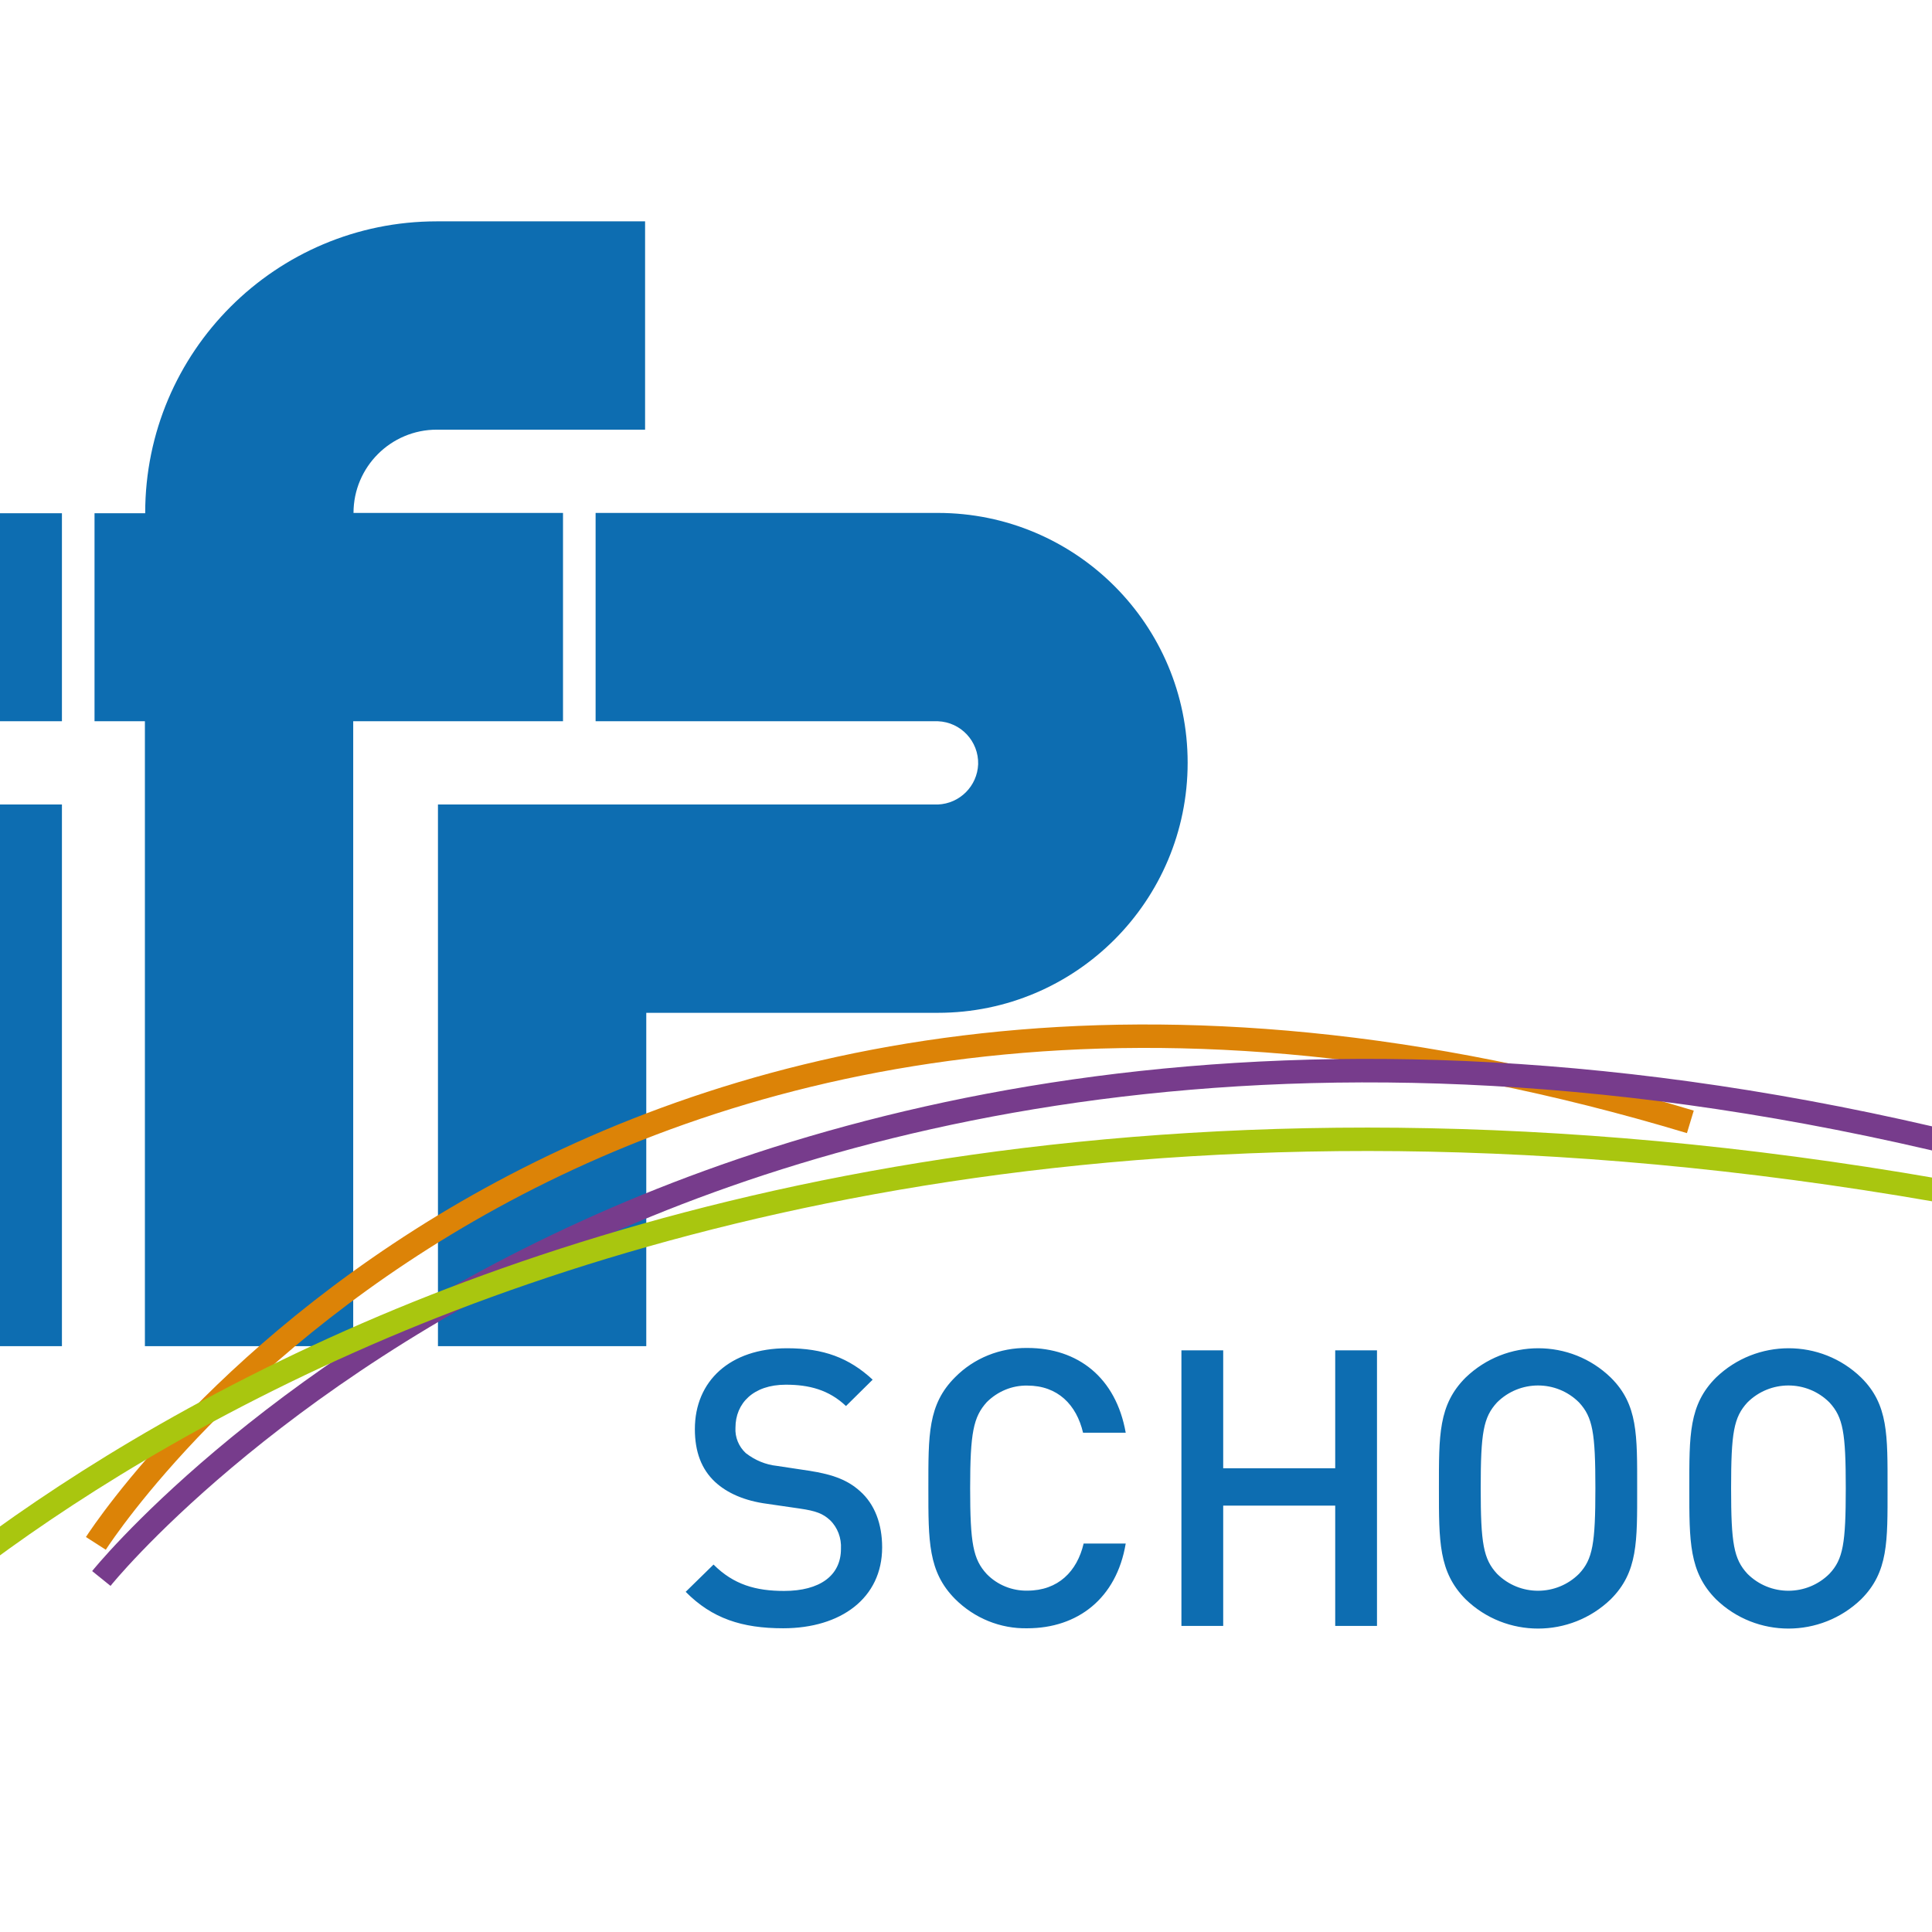
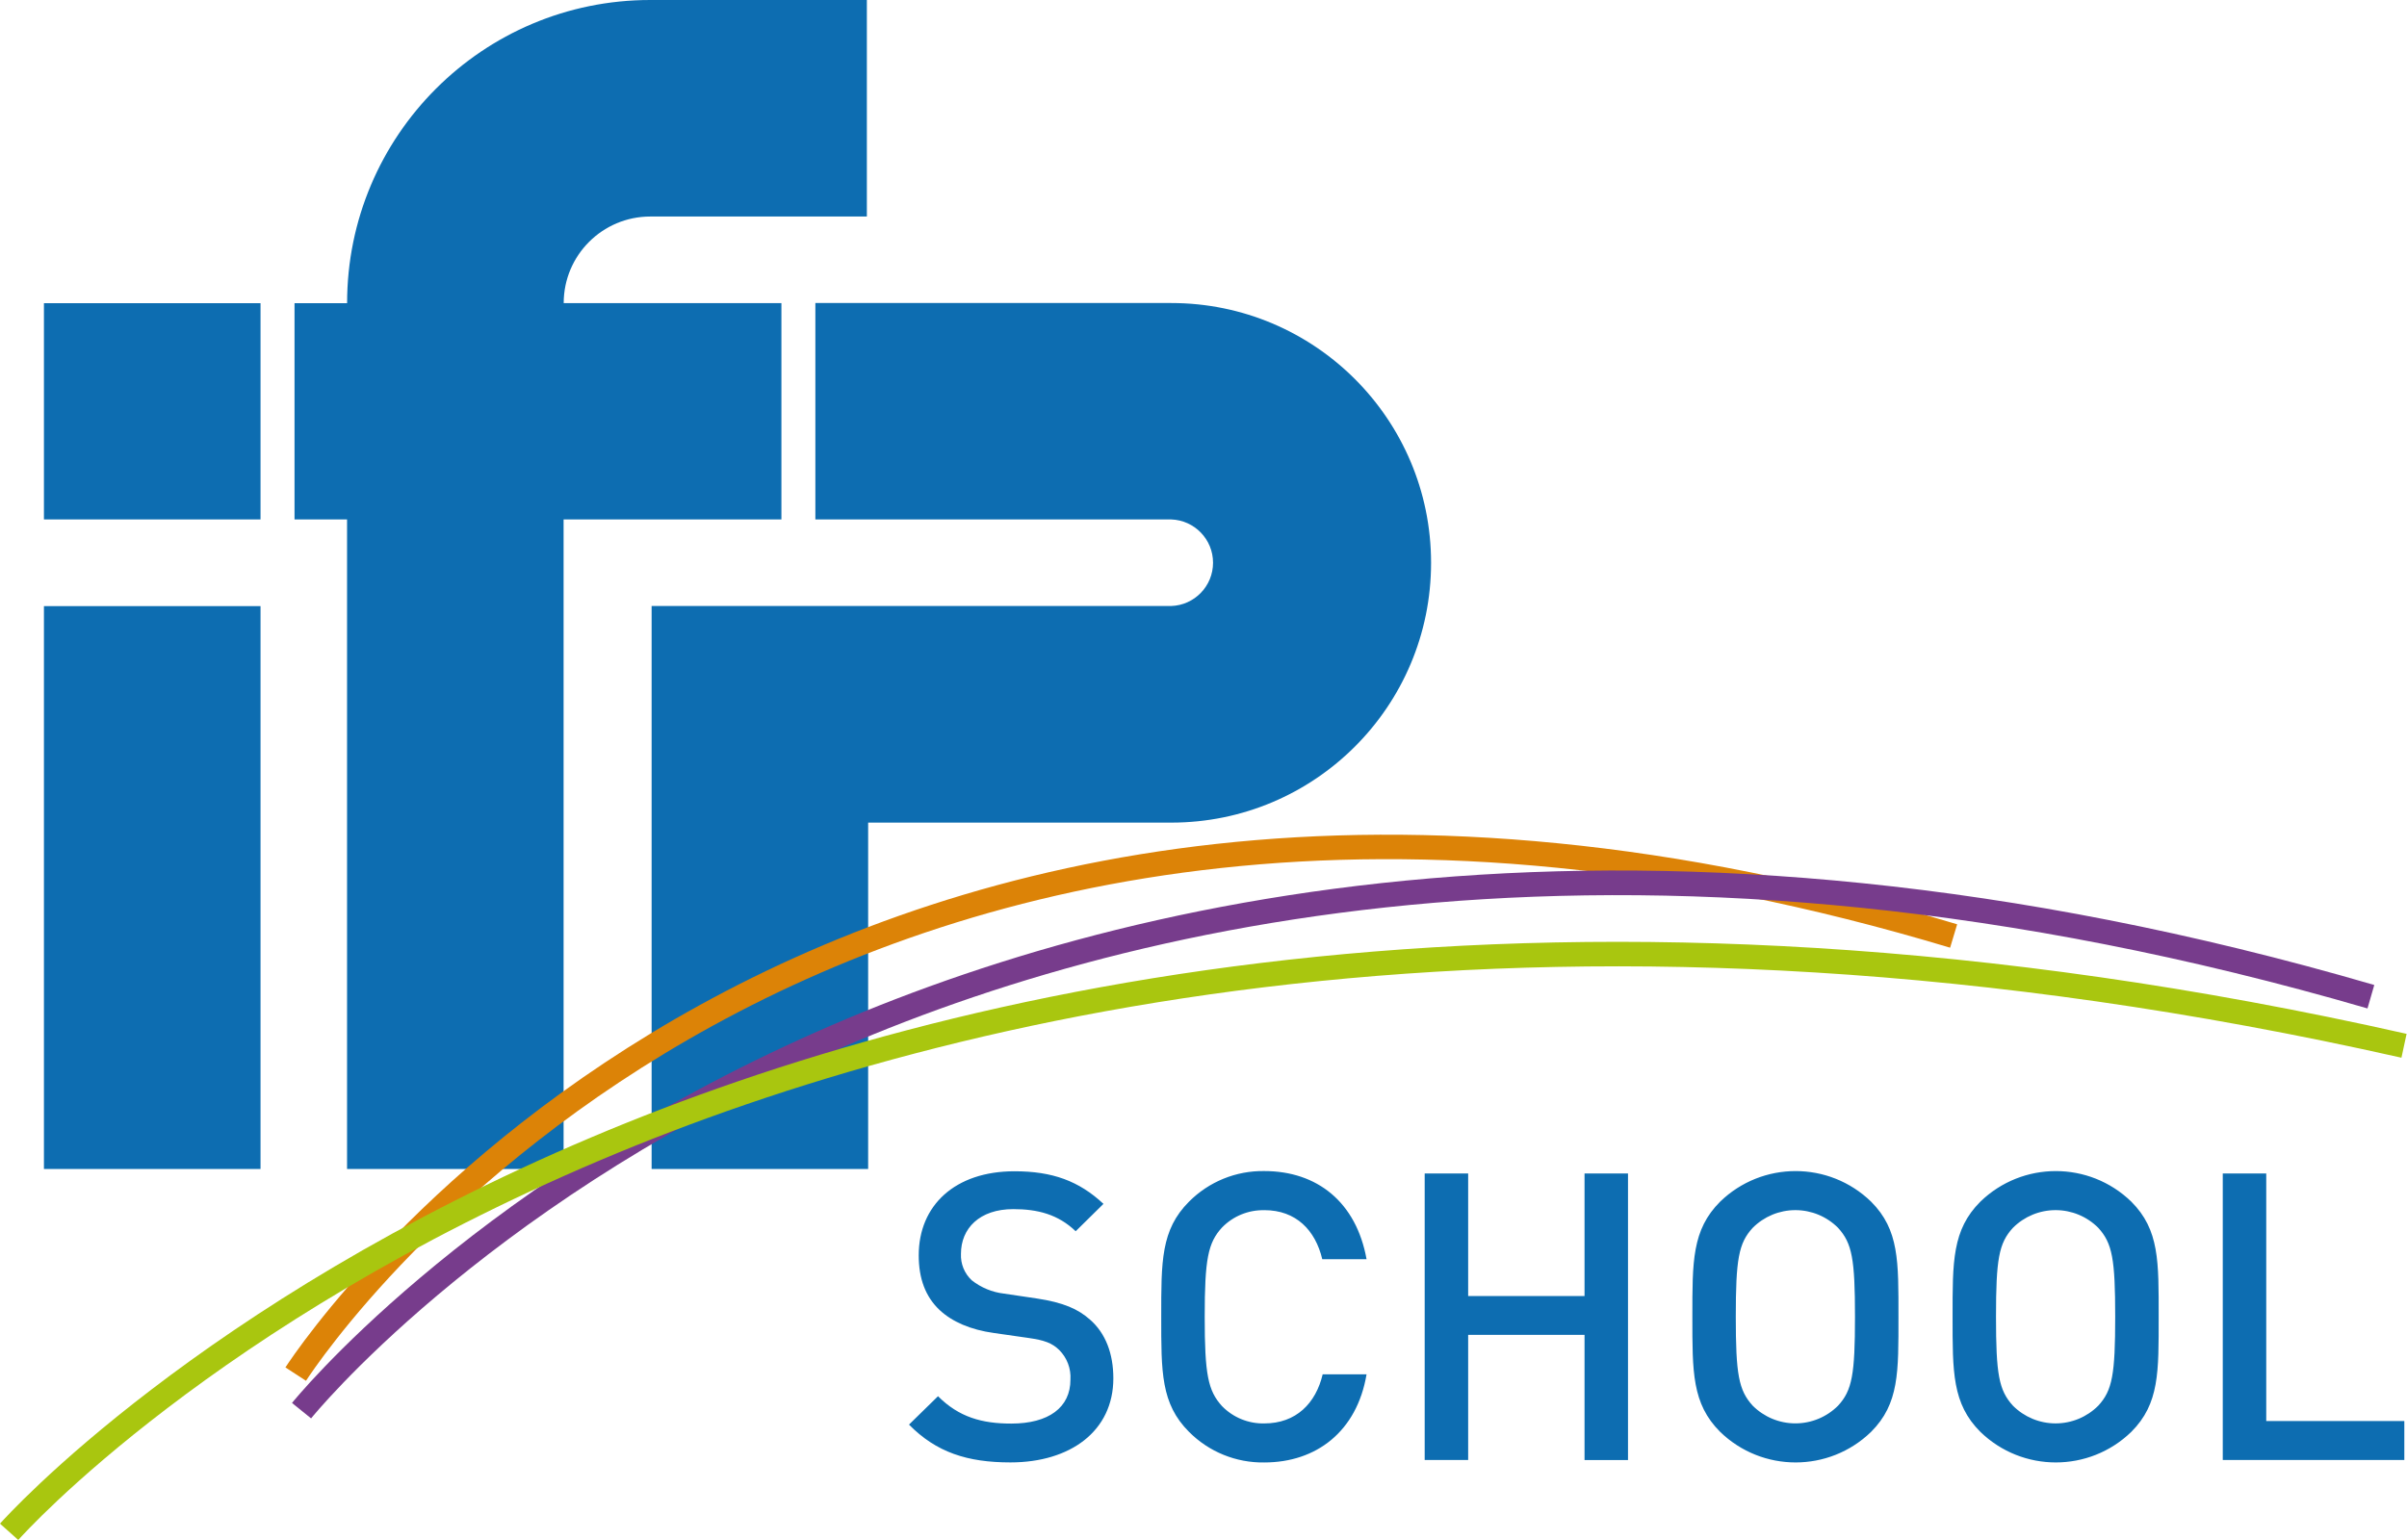
- <svg xmlns="http://www.w3.org/2000/svg" version="1.1" id="layer" x="0px" y="0px" viewBox="-153 -46 652 652" style="enable-background:new -153 -46 652 652;" xml:space="preserve">
-   <style type="text/css">
- 	.st0{fill:#0D6DB1;}
- 	.st1{fill:#DC8307;}
- 	.st2{fill:#773C8C;}
- 	.st3{fill:#A9C60F;}
- </style>
-   <g>
-     <g>
-       <path class="st0" d="M297.6,449.5h-37.8v-39.8h-14.1v93h14.1v-40.6h37.8v40.6h14.1v-93h-14.1V449.5z M137.2,457.2    c-3.9-3.5-8.7-5.6-17.4-6.9l-10.6-1.6c-3.8-0.4-7.4-1.9-10.5-4.3c-2.4-2.2-3.7-5.4-3.5-8.6c0-8.2,6-14.5,17-14.5    c7.8,0,14.5,1.7,20.3,7.2l9-8.9c-8-7.4-16.6-10.6-28.9-10.6c-19.3,0-31.1,11.1-31.1,27.3c0,7.6,2.2,13.5,6.8,17.8    c4.1,3.8,10,6.4,17.6,7.4l11,1.6c5.5,0.8,7.8,1.7,10.2,3.9c2.6,2.5,3.9,6.1,3.7,9.7c0,9-7.1,14.2-19.2,14.2    c-9.5,0-17-2.1-23.8-8.9l-9.4,9.2c8.9,9,19,12.3,32.9,12.3c19.5,0,33.4-10.2,33.4-27.3C144.7,468.3,142.2,461.6,137.2,457.2     M193.7,421.6c10.3,0,16.6,6.5,18.8,15.9h14.4c-3.3-18.6-16.1-28.6-33.2-28.6c-9.2-0.1-18,3.4-24.4,9.9c-9.2,9.2-9,19.5-9,37.4    c0,17.9-0.1,28.2,9,37.4c6.5,6.5,15.3,10.1,24.4,9.9c16.9,0,30.1-10,33.2-28.6h-14.2c-2.2,9.4-8.6,15.9-19,15.9    c-5.1,0.1-10.1-1.9-13.7-5.6c-4.6-5-5.6-10.3-5.6-29c0-18.7,1.1-24,5.6-29C183.6,423.6,188.5,421.5,193.7,421.6 M518.9,490.1    v-80.4h-14.1v93h58.9v-12.7L518.9,490.1z M390.6,418.9c-13.6-13.2-35.3-13.2-49,0c-9.2,9.2-9,19.5-9,37.4c0,17.9-0.1,28.2,9,37.4    c13.6,13.2,35.3,13.2,49,0c9.2-9.2,8.9-19.5,8.9-37.4C399.5,438.3,399.8,428,390.6,418.9 M379.9,485.1c-7.6,7.6-20,7.7-27.7,0    c0,0,0,0,0,0c-4.6-5-5.5-10.2-5.5-28.9c0-18.7,0.9-23.9,5.5-28.9c7.6-7.6,20-7.7,27.7,0c0,0,0,0,0,0c4.6,5,5.5,10.2,5.5,28.9    C385.4,474.9,384.5,480.2,379.9,485.1 M475.1,418.9c-13.6-13.2-35.3-13.2-49,0c-9.2,9.2-9,19.5-9,37.4s-0.1,28.2,9,37.4    c13.6,13.2,35.3,13.2,49,0c9.2-9.2,8.9-19.5,8.9-37.4C484,438.3,484.3,428,475.1,418.9 M464.4,485.1c-7.6,7.6-20,7.7-27.7,0    c0,0,0,0,0,0c-4.6-5-5.5-10.2-5.5-28.9c0-18.7,0.9-23.9,5.5-28.9c7.6-7.6,20-7.7,27.7,0c0,0,0,0,0,0c4.6,5,5.5,10.2,5.5,28.9    C469.9,474.9,469,480.2,464.4,485.1 M-202.4,408.3h70.3V225.5h-70.3V408.3z M-202.4,197.4h70.3v-70.2h-70.3V197.4z M247.8,211.4    c0-46.6-37.8-84.3-84.3-84.3H48v70.3h115.5c7.8,0.3,13.8,6.8,13.6,14.5c-0.3,7.4-6.2,13.3-13.6,13.6H-5.2v182.8h70.3V295.8h98.4    C210.1,295.8,247.8,258,247.8,211.4 M37,127.1h-70.7c0-15.5,12.6-28.1,28.1-28.1c0,0,0,0,0,0l0,0h70.3V28.7H-5.6l0,0    c-54.3,0-98.4,44-98.4,98.4c0,0,0,0,0,0.1h-17.1v70.2h17v210.9h70.3V197.4H37V127.1z" />
-       <path class="st1" d="M-124,472.7l6.7,4.3c6.7-10.3,168.1-250.6,533.6-140.6l2.3-7.6C47.4,217.2-117.2,462.2-124,472.7" />
-       <path class="st2" d="M43.6,365.9C-66.7,416-121.4,483.5-121.9,484.2l6.2,5c0.5-0.7,54.3-67,163-116.3    c100.2-45.5,269.2-85.3,504.5-16.8l2.2-7.6C316.1,279.2,145.1,319.7,43.6,365.9" />
-       <path class="st3" d="M-24.8,398C-152,451.9-214.1,520.5-216.7,523.4l5.9,5.3c2.5-2.9,63.5-70.1,189.1-123.4    c115.9-49.1,311.4-94.7,584.4-33.2l1.7-7.7C289.5,302.4,92.2,348.5-24.8,398" />
-     </g>
+ <svg xmlns="http://www.w3.org/2000/svg" id="Calque_1" data-name="Calque 1" viewBox="0 0 467.87 299.42">
+   <defs>
+     <clipPath id="clip-path" transform="translate(0 0)">
+       <rect width="467.87" height="299.42" style="fill:none" />
+     </clipPath>
+   </defs>
+   <g style="clip-path:url(#clip-path)">
+     <path d="M308,252H285.38V228.17h-8.45v55.71h8.45V259.55H308v24.34h8.45V228.17H308Zm-96.09,4.62c-2.35-2.11-5.24-3.37-10.41-4.15l-6.34-.94a12.45,12.45,0,0,1-6.26-2.58,6.62,6.62,0,0,1-2.11-5.16c0-4.93,3.6-8.69,10.17-8.69,4.7,0,8.69,1,12.13,4.3l5.4-5.32c-4.77-4.46-9.94-6.34-17.29-6.34-11.58,0-18.62,6.65-18.62,16.35,0,4.54,1.33,8.06,4.07,10.64,2.43,2.27,6,3.83,10.56,4.46l6.57.94c3.29.47,4.69,1,6.1,2.35a7.49,7.49,0,0,1,2.19,5.79c0,5.4-4.23,8.53-11.5,8.53-5.71,0-10.17-1.25-14.24-5.32L176.69,277c5.32,5.4,11.35,7.35,19.72,7.35,11.66,0,20-6.1,20-16.35,0-4.77-1.49-8.76-4.54-11.42m33.88-21.28c6.18,0,9.94,3.91,11.27,9.54h8.61c-2-11.11-9.62-17.14-19.88-17.14a20.19,20.19,0,0,0-14.63,5.95c-5.48,5.48-5.4,11.66-5.4,22.38s-.08,16.9,5.4,22.38a20.19,20.19,0,0,0,14.63,5.95c10.1,0,18-6,19.88-17.14h-8.53c-1.33,5.63-5.16,9.55-11.35,9.55a11.13,11.13,0,0,1-8.21-3.36c-2.74-3-3.37-6.18-3.37-17.37s.63-14.4,3.37-17.37a11.13,11.13,0,0,1,8.21-3.36m194.76,41V228.17h-8.45v55.71h35.29V276.3ZM363.7,233.65a21.07,21.07,0,0,0-29.34,0c-5.48,5.48-5.4,11.66-5.4,22.38s-.08,16.9,5.4,22.38a21.07,21.07,0,0,0,29.34,0c5.48-5.48,5.32-11.66,5.32-22.38s.16-16.9-5.32-22.38m-6.42,39.67a11.72,11.72,0,0,1-16.59,0c-2.74-3-3.29-6.11-3.29-17.29s.55-14.32,3.29-17.29a11.71,11.71,0,0,1,16.59,0c2.74,3,3.29,6.1,3.29,17.29s-.55,14.32-3.29,17.29m57-39.67a21.07,21.07,0,0,0-29.34,0c-5.48,5.48-5.4,11.66-5.4,22.38s-.08,16.9,5.4,22.38a21.07,21.07,0,0,0,29.34,0c5.48-5.48,5.32-11.66,5.32-22.38s.16-16.9-5.32-22.38m-6.42,39.67a11.71,11.71,0,0,1-16.59,0c-2.74-3-3.29-6.11-3.29-17.29s.55-14.32,3.29-17.29a11.71,11.71,0,0,1,16.59,0c2.74,3,3.29,6.1,3.29,17.29s-.55,14.32-3.29,17.29M8.54,227.3H50.64V117.85H8.54ZM8.54,101h42.1V58.95H8.54Zm269.63,8.42a50.51,50.51,0,0,0-50.51-50.5l-69.17,0V101h69.17a8.42,8.42,0,0,1,0,16.83h-101V227.3h42.09V159.95h58.91a50.51,50.51,0,0,0,50.51-50.51M151.89,58.94H109.57a16.84,16.84,0,0,1,16.84-16.84v0H168.5V0H126.41V0A58.93,58.93,0,0,0,67.47,58.95H57.25V101H67.46V227.3h42.09V101h42.34Z" transform="translate(0 0)" style="fill:#0d6db1" />
+     <path d="M55.48,265.88l4,2.6c4-6.16,100.68-150.07,319.58-84.21l1.37-4.55C158.14,112.85,59.57,259.6,55.48,265.88" transform="translate(0 0)" style="fill:#dc8307" />
+     <path d="M155.84,201.92c-66,30-98.76,70.46-99.08,70.87l3.71,3c.32-.4,32.51-40.12,97.59-69.63,60-27.23,161.22-51.08,302.13-10.08l1.32-4.56C319.06,150,216.65,174.28,155.84,201.92" transform="translate(0 0)" style="fill:#773c8c" />
+     <path d="M114.93,221.15C38.74,253.42,1.54,294.52,0,296.26l3.55,3.17c1.52-1.71,38-42,113.24-73.89,69.43-29.4,186.51-56.72,350-19.88l1-4.64C303.11,163.89,185,191.48,114.93,221.15" transform="translate(0 0)" style="fill:#a9c60f" />
  </g>
</svg>
